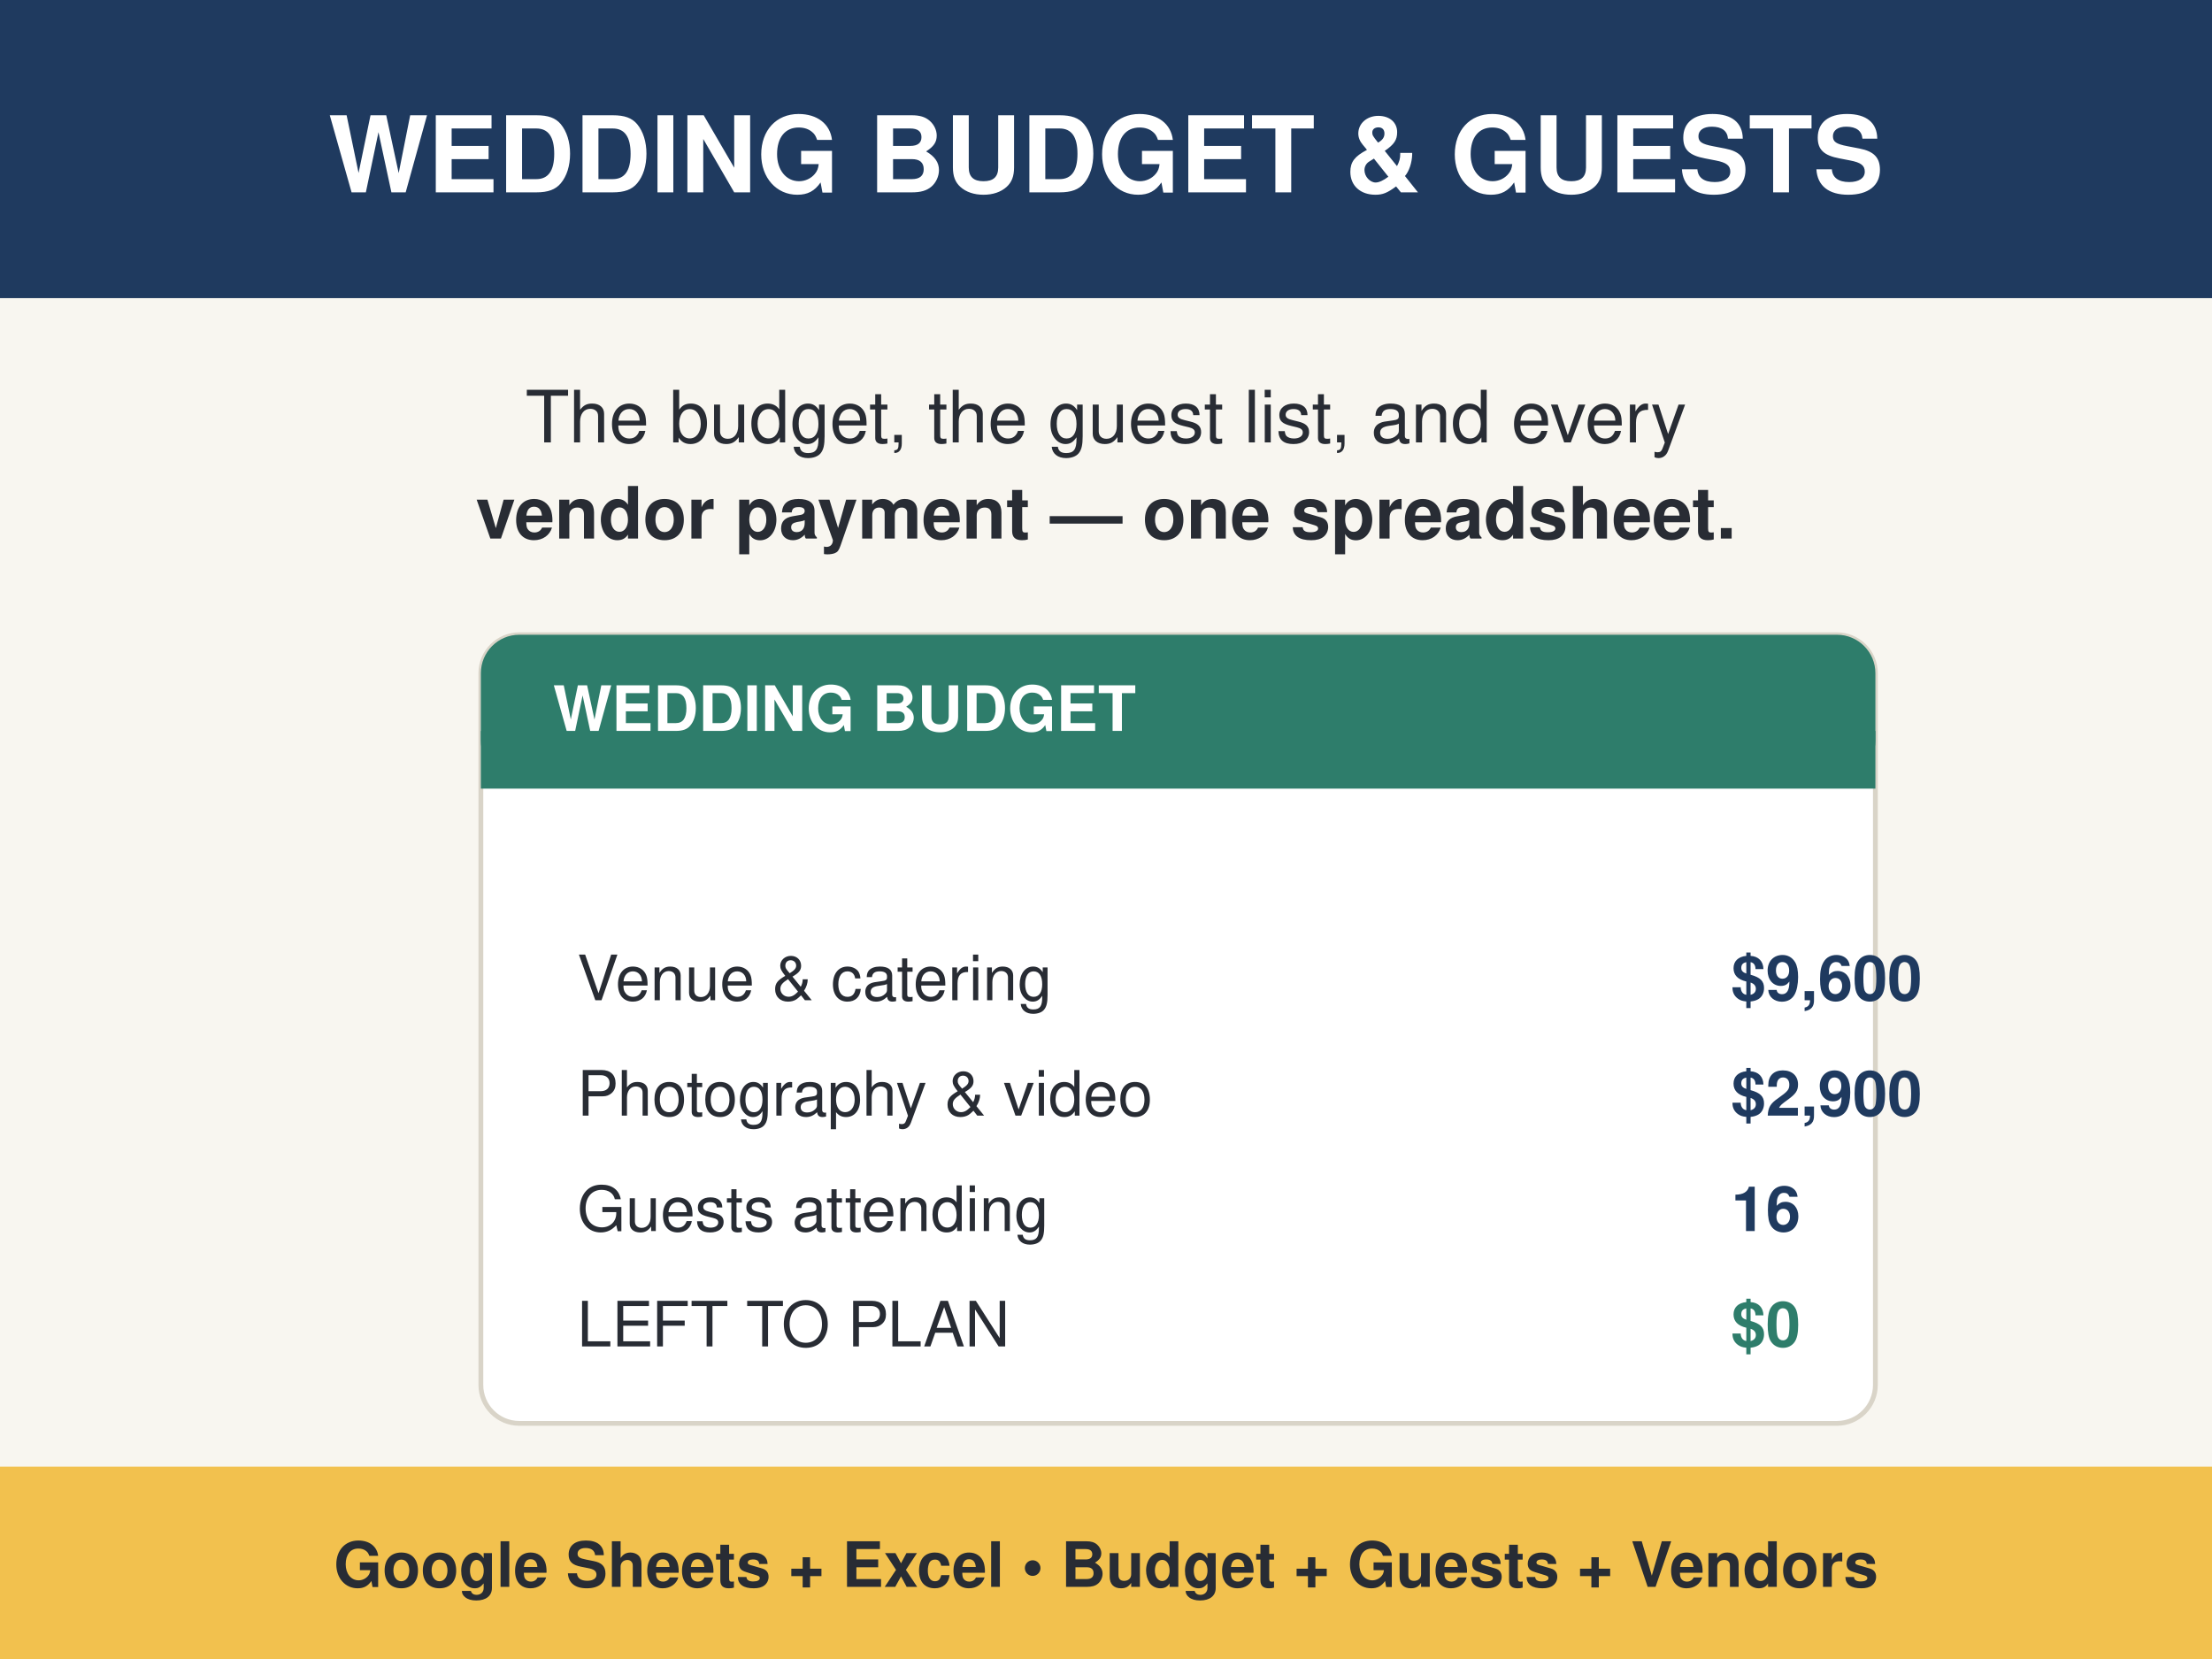
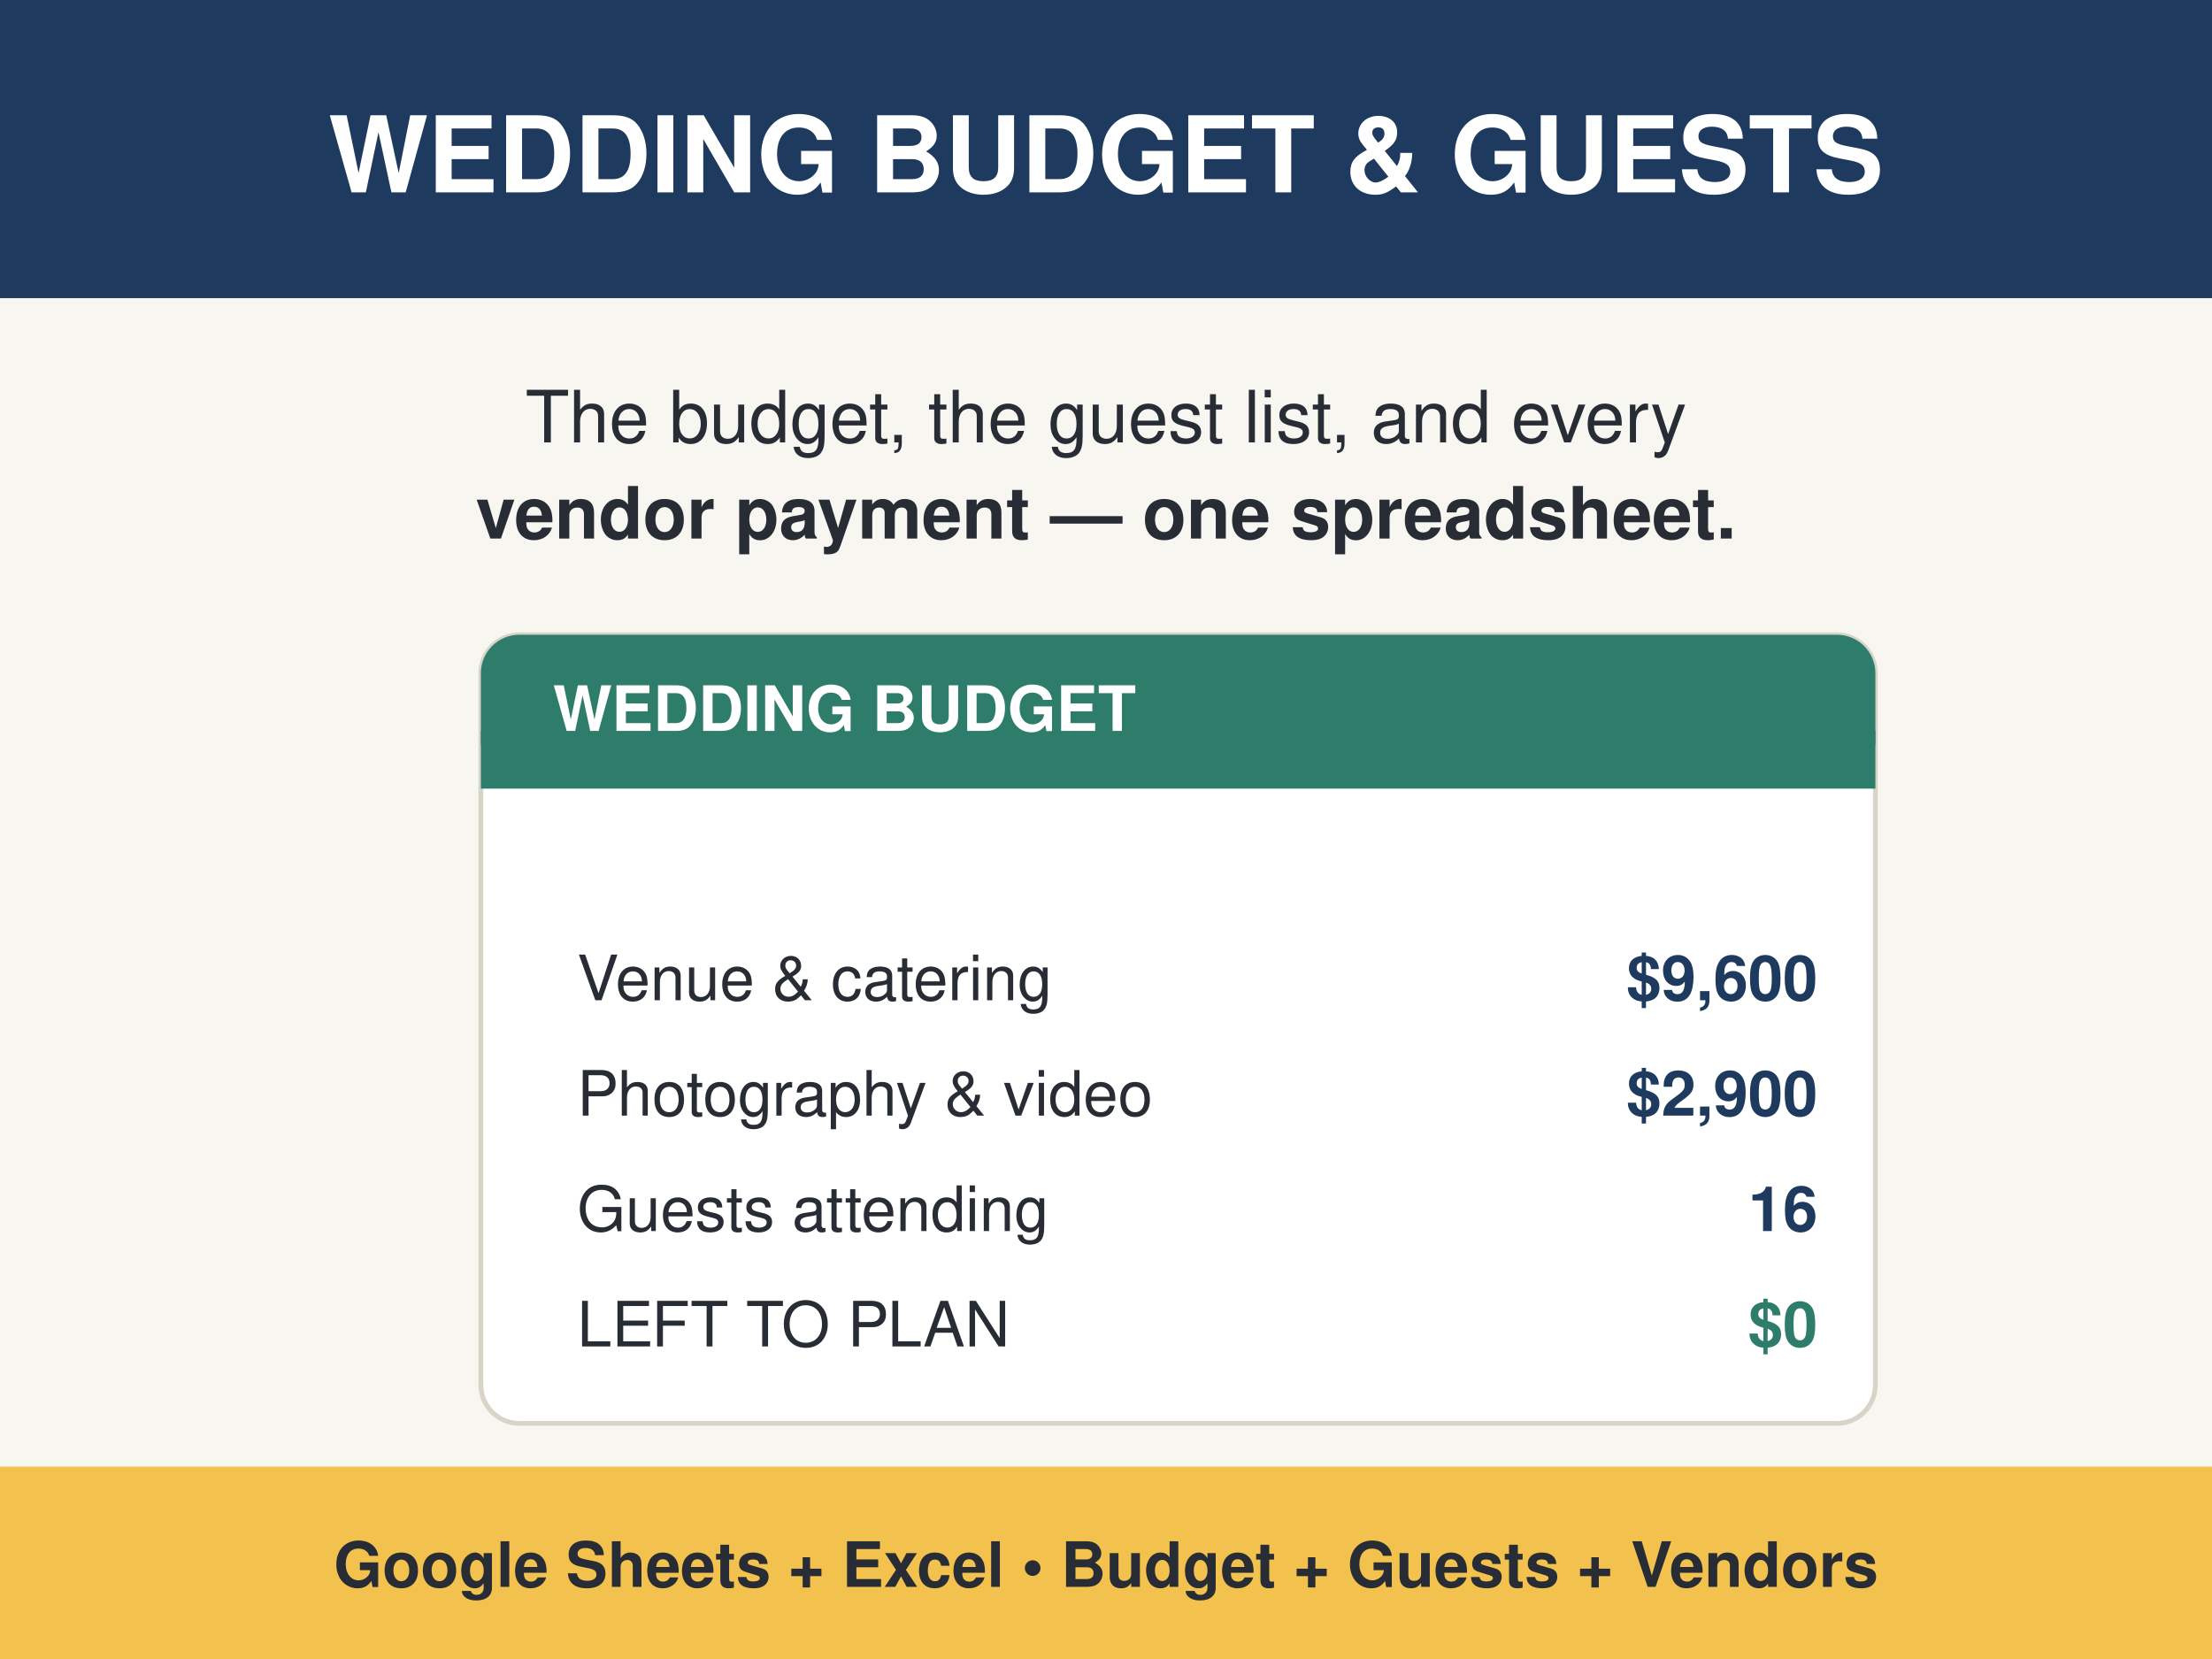
<svg xmlns="http://www.w3.org/2000/svg" viewBox="0 0 460 345" font-family="Helvetica,Arial,sans-serif">
  <rect width="460" height="345" fill="#f8f6f0" />
  <rect width="460" height="62" fill="#1f3a5f" />
  <text x="230" y="40" text-anchor="middle" font-size="22" font-weight="bold" fill="#ffffff">WEDDING BUDGET &amp; GUESTS</text>
  <text x="230" y="92" text-anchor="middle" font-size="15" fill="#282c34">The budget, the guest list, and every</text>
  <text x="230" y="112" text-anchor="middle" font-size="15" font-weight="bold" fill="#282c34">vendor payment — one spreadsheet.</text>
  <rect x="100" y="132" width="290" height="164" rx="8" fill="#ffffff" stroke="#d9d4c8" />
  <rect x="100" y="132" width="290" height="30" fill="#2e7d6b" rx="8" />
  <rect x="100" y="152" width="290" height="12" fill="#2e7d6b" />
  <text x="115" y="152" font-size="13" font-weight="bold" fill="#ffffff">WEDDING BUDGET</text>
  <text x="120" y="208" font-size="13" fill="#282c34">Venue &amp; catering</text>
-   <text x="360" y="208" font-size="13" font-weight="bold" fill="#1f3a5f">$9,600</text>
+   <text x="378" text-anchor="end" y="208" font-size="13" font-weight="bold" fill="#1f3a5f">$9,600</text>
  <text x="120" y="232" font-size="13" fill="#282c34">Photography &amp; video</text>
-   <text x="360" y="232" font-size="13" font-weight="bold" fill="#1f3a5f">$2,900</text>
+   <text x="378" text-anchor="end" y="232" font-size="13" font-weight="bold" fill="#1f3a5f">$2,900</text>
  <text x="120" y="256" font-size="13" fill="#282c34">Guests attending</text>
-   <text x="360" y="256" font-size="13" font-weight="bold" fill="#1f3a5f">16</text>
+   <text x="378" text-anchor="end" y="256" font-size="13" font-weight="bold" fill="#1f3a5f">16</text>
  <text x="120" y="280" font-size="13" fill="#282c34">LEFT TO PLAN</text>
-   <text x="360" y="280" font-size="13" font-weight="bold" fill="#2e7d6b">$0</text>
+   <text x="378" text-anchor="end" y="280" font-size="13" font-weight="bold" fill="#2e7d6b">$0</text>
  <rect y="305" width="460" height="40" fill="#f2c14e" />
  <text x="230" y="330" text-anchor="middle" font-size="13" font-weight="bold" fill="#282c34">Google Sheets + Excel  •  Budget + Guests + Vendors</text>
</svg>
